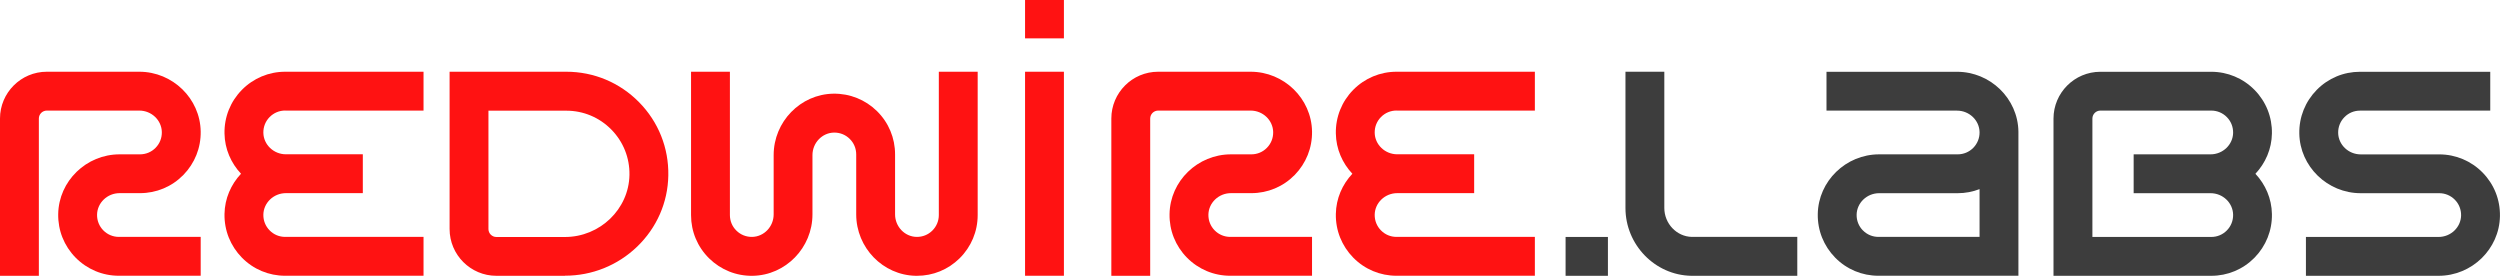
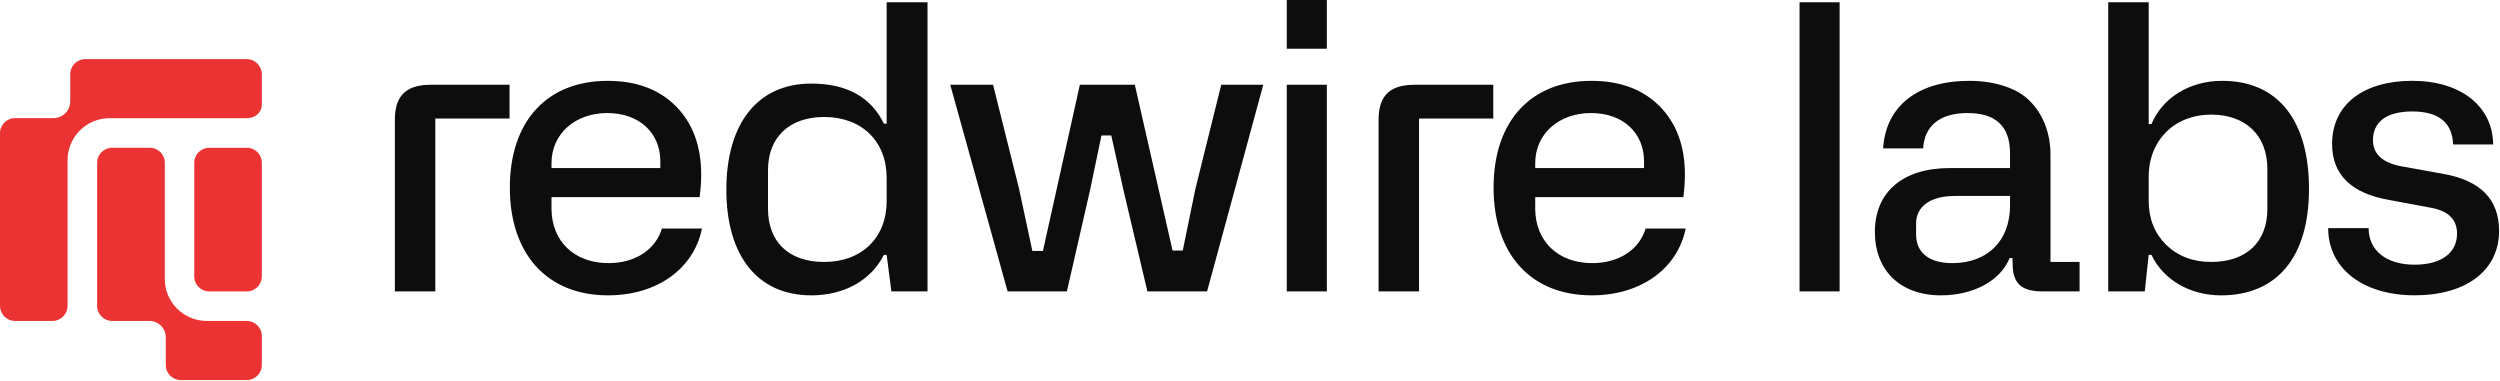
- <svg xmlns="http://www.w3.org/2000/svg" id="Layer_2" viewBox="0 0 510.24 56.29">
-   <defs>
-     <style>.cls-1{fill:#ff1212;}.cls-1,.cls-2{stroke-width:0px;}.cls-2{fill:#3d3d3d;}</style>
-   </defs>
-   <g id="Layer_3">
-     <path class="cls-1" d="m7.93,56.29H0V24.19c0-5.26,4.28-9.55,9.55-9.55h18.88c6.8,0,12.42,5.47,12.53,12.18.06,3.35-1.21,6.51-3.55,8.9-2.35,2.39-5.49,3.7-8.84,3.7h-4.16c-2.5,0-4.56,1.97-4.6,4.39-.02,1.21.43,2.35,1.28,3.21.85.86,1.98,1.33,3.18,1.33h16.69v7.93h-16.69c-3.35,0-6.49-1.32-8.84-3.7-2.35-2.39-3.61-5.55-3.55-8.9.11-6.72,5.73-12.18,12.53-12.18h4.16c1.21,0,2.34-.47,3.18-1.33.85-.86,1.3-2,1.28-3.21-.04-2.42-2.1-4.39-4.6-4.39H9.55c-.89,0-1.62.73-1.62,1.62v32.09Z" />
-     <path class="cls-1" d="m58.21,22.57h28.23v-7.93h-28.23c-3.35,0-6.49,1.32-8.84,3.7-2.35,2.39-3.61,5.55-3.55,8.9.05,3.16,1.33,6.05,3.37,8.22-2.04,2.17-3.32,5.05-3.37,8.22-.06,3.35,1.21,6.51,3.55,8.9,2.35,2.39,5.49,3.7,8.84,3.7h28.23v-7.93h-28.23c-1.21,0-2.34-.47-3.18-1.33-.85-.86-1.3-2-1.28-3.21.04-2.42,2.1-4.39,4.6-4.39h15.7v-7.93h-15.7c-2.5,0-4.56-1.97-4.6-4.39-.02-1.21.43-2.35,1.28-3.21.85-.86,1.98-1.33,3.18-1.33Z" />
-     <path class="cls-1" d="m234.75,56.29h-7.93V24.19c0-5.26,4.28-9.55,9.55-9.55h18.88c6.8,0,12.42,5.47,12.53,12.18.06,3.35-1.21,6.51-3.55,8.9-2.35,2.39-5.49,3.7-8.84,3.7h-4.16c-2.5,0-4.56,1.97-4.6,4.39-.02,1.21.43,2.35,1.28,3.21.85.86,1.98,1.33,3.18,1.33h16.69v7.93h-16.69c-3.35,0-6.49-1.32-8.84-3.7-2.35-2.39-3.61-5.55-3.55-8.9.11-6.72,5.73-12.18,12.53-12.18h4.16c1.21,0,2.34-.47,3.18-1.33.85-.86,1.3-2,1.28-3.21-.04-2.42-2.1-4.39-4.6-4.39h-18.88c-.89,0-1.62.73-1.62,1.62v32.09Z" />
-     <path class="cls-1" d="m285.03,22.57h28.23v-7.93h-28.23c-3.35,0-6.49,1.32-8.84,3.7-2.35,2.39-3.61,5.55-3.55,8.9.05,3.16,1.33,6.05,3.37,8.22-2.04,2.17-3.32,5.05-3.37,8.22-.06,3.35,1.21,6.51,3.55,8.9,2.35,2.39,5.49,3.7,8.84,3.7h28.23v-7.93h-28.23c-1.21,0-2.34-.47-3.18-1.33-.85-.86-1.3-2-1.28-3.21.04-2.42,2.1-4.39,4.6-4.39h15.7v-7.93h-15.7c-2.5,0-4.56-1.97-4.6-4.39-.02-1.21.43-2.35,1.28-3.21.85-.86,1.98-1.33,3.18-1.33Z" />
-     <path class="cls-1" d="m115.3,56.29h-13.99c-5.26,0-9.55-4.28-9.55-9.55V14.64h23.82c5.63,0,10.9,2.21,14.85,6.22,3.95,4.01,6.07,9.32,5.97,14.95-.09,5.52-2.36,10.68-6.37,14.54-3.98,3.82-9.2,5.92-14.72,5.92Zm-15.61-33.71v24.17c0,.89.73,1.62,1.62,1.62h13.99c7.14,0,13.05-5.68,13.17-12.67.06-3.49-1.26-6.78-3.7-9.26-2.44-2.48-5.71-3.85-9.19-3.85h-15.89Z" />
-     <path class="cls-1" d="m187.14,56.29c-.07,0-.14,0-.21,0-6.72-.11-12.18-5.73-12.18-12.53v-12.24c0-1.21-.47-2.34-1.33-3.18-.86-.85-2-1.3-3.21-1.28-2.42.04-4.39,2.1-4.39,4.6v12.1c0,6.8-5.47,12.42-12.18,12.53-3.35.06-6.51-1.21-8.9-3.55-2.39-2.35-3.7-5.49-3.7-8.84V14.64h7.93v29.25c0,1.21.47,2.34,1.33,3.18.86.85,2,1.3,3.21,1.28,2.42-.04,4.39-2.1,4.39-4.6v-12.1c0-6.8,5.46-12.42,12.18-12.53,3.35-.05,6.51,1.21,8.9,3.55,2.39,2.35,3.7,5.49,3.7,8.84v12.24c0,2.5,1.97,4.56,4.39,4.6,1.21.02,2.35-.43,3.21-1.28.86-.85,1.33-1.98,1.33-3.18V14.64h7.93v29.25c0,3.35-1.32,6.49-3.7,8.84-2.34,2.3-5.41,3.56-8.69,3.56Z" />
-     <rect class="cls-1" x="209.21" y="14.64" width="7.93" height="41.64" />
-     <rect class="cls-1" x="209.21" width="7.93" height="7.83" />
-     <path class="cls-2" d="m451.31,56.29h-32.2V24.21c0-5.27,4.29-9.56,9.56-9.56h22.63c3.35,0,6.49,1.32,8.84,3.7,2.35,2.39,3.61,5.55,3.55,8.9-.05,3.16-1.33,6.05-3.37,8.22,2.04,2.17,3.32,5.05,3.37,8.22.06,3.35-1.21,6.51-3.55,8.9-2.35,2.39-5.49,3.7-8.84,3.7Zm-24.27-7.93h24.27c1.21,0,2.34-.47,3.18-1.33.85-.86,1.3-2,1.28-3.21-.04-2.42-2.1-4.39-4.6-4.39h-15.7v-7.93h15.7c2.5,0,4.56-1.97,4.6-4.39.02-1.21-.43-2.35-1.28-3.21-.85-.86-1.98-1.33-3.18-1.33h-22.63c-.9,0-1.63.73-1.63,1.63v24.15Z" />
-     <path class="cls-2" d="m497.7,56.29h-27.07v-7.93h27.07c2.5,0,4.56-1.97,4.6-4.39.02-1.21-.43-2.35-1.28-3.21-.85-.86-1.98-1.33-3.18-1.33h-16.03c-6.8,0-12.42-5.47-12.53-12.18-.06-3.35,1.21-6.51,3.55-8.9,2.35-2.39,5.49-3.7,8.84-3.7h26.58v7.93h-26.58c-1.21,0-2.34.47-3.18,1.33-.85.86-1.3,2-1.28,3.21.04,2.42,2.1,4.39,4.6,4.39h16.03c3.35,0,6.49,1.32,8.84,3.7,2.35,2.39,3.61,5.55,3.55,8.9-.11,6.72-5.73,12.18-12.53,12.18Z" />
-     <path class="cls-2" d="m366.82,56.29h-21.62c-7.42-.12-13.45-6.33-13.45-13.84V14.64h7.93v27.8c0,3.2,2.52,5.85,5.63,5.91h21.51v7.93Z" />
-     <rect class="cls-2" x="319.53" y="48.36" width="8.64" height="7.93" />
-     <path class="cls-2" d="m411.95,48.36v-21.46h0s0-.04,0-.07c-.11-6.72-5.73-12.18-12.53-12.18h-26.64v7.93h26.64c2.49,0,4.55,1.96,4.6,4.37v.03c.02,1.2-.44,2.33-1.28,3.19-.85.86-1.98,1.33-3.18,1.33h-16.03c-6.8,0-12.42,5.47-12.53,12.18-.06,3.35,1.21,6.51,3.55,8.9,2.35,2.39,5.49,3.7,8.84,3.7h28.56v-7.93h0Zm-31.74-1.33c-.85-.86-1.3-2-1.28-3.21.04-2.42,2.1-4.39,4.6-4.39h16.03c1.55,0,3.06-.29,4.46-.83v9.75h-20.63c-1.21,0-2.34-.47-3.18-1.33Z" />
-   </g>
+ <svg xmlns="http://www.w3.org/2000/svg" width="592" height="90" viewBox="0 0 592 90" fill="none">
+   <path d="M101.968 20.07H120.661V28.072H103.085V69H93.501V28.445C93.501 23.606 95.269 20.073 101.968 20.073V20.07ZM120.731 44.447C120.731 28.537 129.664 19.143 143.897 19.143C150.596 19.143 155.992 21.098 159.994 25.096C163.995 29.097 166.041 34.493 166.041 41.375C166.041 42.77 165.95 44.538 165.668 46.68H130.594V49.378C130.594 57.099 135.99 62.308 144.084 62.308C150.505 62.308 155.249 59.053 156.736 54.122H166.225C164.27 63.706 155.524 69.937 143.989 69.937C129.477 69.937 120.731 60.075 120.731 44.447ZM130.594 38.677V39.794H156.366V38.212C156.366 31.422 151.34 26.769 143.805 26.769C136.271 26.769 130.594 31.608 130.594 38.677ZM192.095 69.937C179.443 69.937 172.001 60.635 172.001 44.912C172.001 29.189 179.443 19.791 192.095 19.791C200.468 19.791 206.237 22.954 209.308 29.28H209.96V0.535H219.636V69H211.077L209.96 60.357H209.308C206.237 66.404 199.911 69.941 192.095 69.941V69.937ZM195.167 62.03C204.099 62.03 209.96 56.26 209.96 47.61V42.122C209.96 33.471 204.099 27.702 195.167 27.702C186.981 27.702 181.863 32.447 181.863 40.262V49.473C181.863 57.194 186.699 62.033 195.167 62.033V62.03ZM283.046 44.817L289.189 20.07H299.143L285.84 69H271.705L266.03 45.003L263.146 32.073H260.825L258.127 45.003L252.639 69H238.599L225.018 20.07H235.158L241.297 44.63L244.46 59.423H246.965L255.71 20.07H268.729L277.661 59.332H280.074L283.05 44.817H283.046ZM314.197 11.535H304.708V0H314.197V11.535ZM314.197 69H304.708V20.07H314.197V69ZM334.915 20.07H353.607V28.072H336.028V69H326.447V28.445C326.447 23.606 328.215 20.073 334.915 20.073V20.07ZM353.678 44.447C353.678 28.537 362.61 19.143 376.843 19.143C383.543 19.143 388.939 21.098 392.94 25.096C396.941 29.097 398.988 34.493 398.988 41.375C398.988 42.77 398.896 44.538 398.614 46.68H363.54V49.378C363.54 57.099 368.936 62.308 377.03 62.308C383.451 62.308 388.196 59.053 389.682 54.122H399.171C397.216 63.706 388.47 69.937 376.935 69.937C362.42 69.937 353.678 60.075 353.678 44.447ZM363.54 38.677V39.794H389.309V38.212C389.309 31.422 384.282 26.769 376.748 26.769C369.214 26.769 363.536 31.608 363.536 38.677H363.54ZM435.622 69H426.134V0.535H435.622V69ZM443.967 54.957C443.967 45.373 450.666 39.794 461.736 39.794H475.973V36.258C475.973 29.932 472.624 26.769 465.924 26.769C459.225 26.769 455.689 29.932 455.41 35.141H445.921C446.573 25.001 454.202 19.14 466.389 19.14C472.715 19.14 477.833 21.095 480.439 23.697C484.627 27.699 485.557 33.095 485.557 36.444V62.03H492.443V69H483.606C478.766 69 476.906 67.147 476.628 63.424L476.537 61.1H475.885C473.744 66.404 467.418 69.937 459.605 69.937C449.93 69.937 443.974 63.984 443.974 54.957H443.967ZM453.734 52.911V55.517C453.734 59.983 456.992 62.308 462.293 62.308C470.757 62.308 475.97 56.912 475.97 48.726V46.402H462.944C457.083 46.402 453.734 48.913 453.734 52.914V52.911ZM507.885 69H499.23V0.535H508.814V29.375H509.466C512.073 23.141 518.49 19.143 526.211 19.143C539.609 19.143 546.77 28.727 546.77 44.728C546.77 60.73 539.328 69.941 525.929 69.941C518.765 69.941 512.347 66.404 509.463 60.357H508.811L507.881 69H507.885ZM508.814 41.84V47.61C508.814 51.798 510.209 55.239 512.907 57.937C515.697 60.635 519.233 62.03 523.608 62.03C532.075 62.03 536.911 57.19 536.911 49.469V39.981C536.911 32.073 531.793 27.142 523.608 27.142C514.957 27.142 508.814 33.19 508.814 41.84ZM551.314 54.027H560.894C560.894 59.332 565.082 62.678 571.778 62.678C578.104 62.678 581.827 59.888 581.827 55.327C581.827 51.977 579.78 49.931 575.592 49.188L565.639 47.328C556.706 45.746 552.24 41.28 552.24 34.116C552.24 24.719 559.682 19.136 571.218 19.136C582.753 19.136 590.291 25.184 590.382 34.208H580.893C580.707 28.998 577.452 26.392 571.218 26.392C564.983 26.392 561.916 28.998 561.916 33.183C561.916 36.624 564.427 38.765 569.358 39.509L578.66 41.182C587.406 42.763 591.781 47.229 591.781 54.672C591.781 64.069 583.965 69.93 571.778 69.93C559.591 69.93 551.31 63.604 551.31 54.02L551.314 54.027Z" fill="#0D0D0D" />
+   <path d="M58.479 35H49.521C47.576 35 46 36.584 46 38.538L46 65.462C46 67.416 47.576 69 49.521 69H58.479C60.424 69 62 67.416 62 65.462L62 38.538C62 36.584 60.424 35 58.479 35Z" fill="#EA3332" />
+   <path d="M58.427 14H20.21C18.236 14 16.633 15.602 16.633 17.576V24C16.633 25.051 16.215 26.064 15.471 26.807C14.727 27.551 13.718 27.97 12.663 27.97H3.577C1.602 27.97 0 29.572 0 31.546V72.424C0 74.398 1.602 76 3.577 76H12.423C14.398 76 16 74.398 16 72.424V37.918C16 35.282 17.048 32.757 18.908 30.894C20.771 29.031 23.296 27.987 25.929 27.987H58.423C60.397 27.987 62 26.701 62 24.727V17.58C62 15.606 60.397 14.004 58.423 14.004L58.427 14Z" fill="#EA3332" />
+   <path d="M58.427 75.999L48.967 75.999C46.337 75.999 43.817 74.958 41.958 73.11L41.929 73.081C40.069 71.23 39.027 68.72 39.027 66.104V38.538C39.027 36.576 37.428 34.983 35.458 34.983H26.569C24.599 34.983 23 36.576 23 38.538V72.449C23 74.41 24.599 76.003 26.569 76.003H35.399C36.42 76.003 37.401 76.408 38.126 77.126C38.847 77.844 39.254 78.821 39.254 79.838V86.446C39.254 88.408 40.853 90.001 42.823 90.001H58.431C60.401 90.001 62 88.408 62 86.446V79.557C62 77.595 60.401 76.003 58.431 76.003L58.427 75.999Z" fill="#EA3332" />
</svg>
